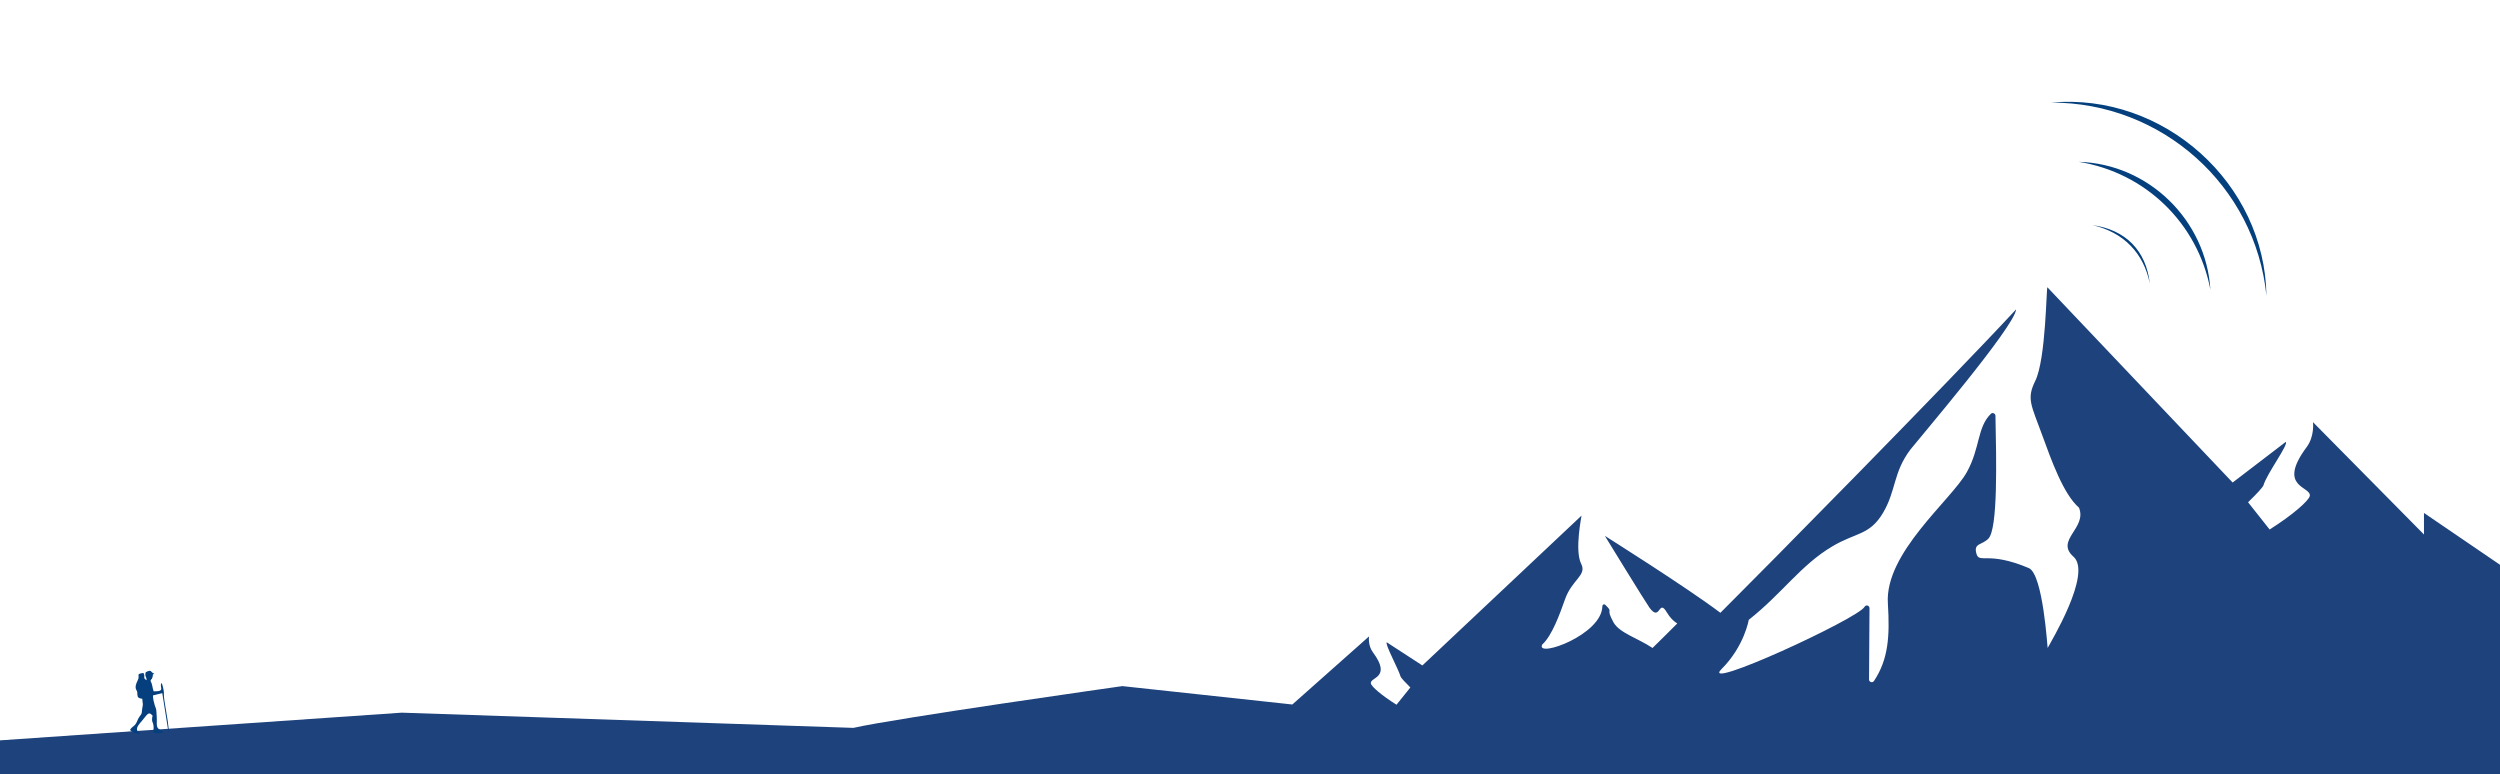
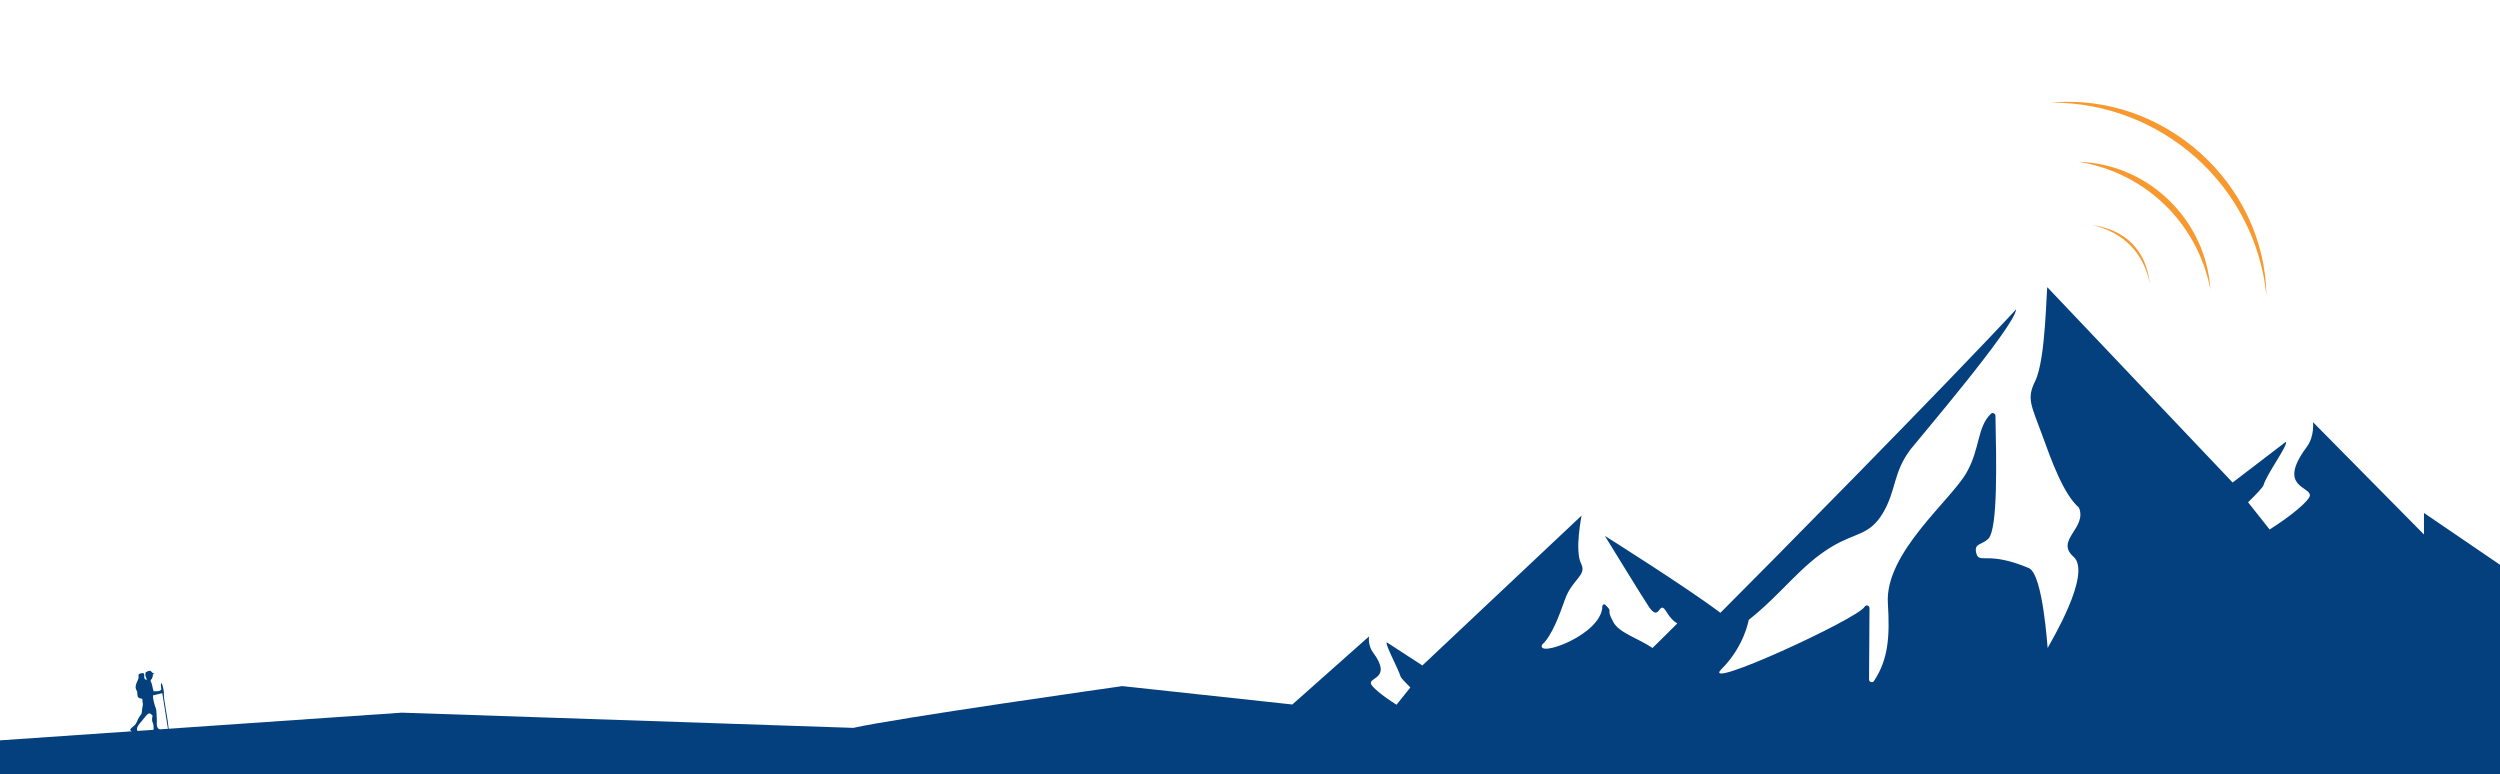
<svg xmlns="http://www.w3.org/2000/svg" version="1.1" x="0px" y="0px" viewBox="-438 0 1101.5 340.7" enable-background="new -438 0 1101.5 340.7" xml:space="preserve">
  <g id="Layer_2">
</g>
  <g id="Layer_1">
    <g>
      <g>
        <g>
          <g>
-             <path fill="#043f7e" d="M535.9,127.6c-5.6-29.2-28.5-51.5-58-56.3C508.7,72.2,534,97,535.9,127.6z" />
+             <path fill="#f8992f" d="M535.9,127.6c-5.6-29.2-28.5-51.5-58-56.3C508.7,72.2,534,97,535.9,127.6z" />
          </g>
          <g>
-             <path fill="#043f7e" d="M560.6,130.3c-4.9-48.5-46.1-85.2-94.9-85.1C515.2,40.7,559.9,80.6,560.6,130.3z" />
+             <path fill="#f8992f" d="M560.6,130.3c-4.9-48.5-46.1-85.2-94.9-85.1C515.2,40.7,559.9,80.6,560.6,130.3z" />
          </g>
        </g>
        <g>
          <g>
-             <path fill="#043f7e" d="M509.2,124.9c-2.7-13.5-11.7-22.6-25.2-25.7C498.5,101.2,507.6,110.4,509.2,124.9z" />
+             <path fill="#f8992f" d="M509.2,124.9c-2.7-13.5-11.7-22.6-25.2-25.7C498.5,101.2,507.6,110.4,509.2,124.9z" />
          </g>
        </g>
      </g>
    </g>
    <g>
-       <path fill="#1E427C" d="M-438,326.2v49.4L674,375V256l-44-30v9.5l-48.9-49.5c0,0,0.8,6.2-2.8,11c-13.3,17.9,2.1,17.2,1.4,21.5    c-0.4,2.1-7.7,8.5-17.7,14.8l-9.5-12c3.8-3.7,6.5-6.6,6.8-7.5c1.4-5,11.2-18.1,9.8-19.1l-23.4,17.9l-81.6-86    c-0.5-0.6-0.6,31.7-5.4,41.3c-3.9,7.9-1.7,10.6,3.2,24.1c3.9,10.7,9.2,25.6,16,31.6c0,0,0,0,0-0.1c-3.4-8.3-0.2-0.5,0,0    c0,0.1,0.1,0.2,0.1,0.2c3.7,9-10.7,14.3-2.4,21.6c8.3,7.4-10.2,37.8-11.4,40.2c-0.1,0.2-2-32.5-8.3-35.2    c-18.2-7.7-21.8-1.7-23.1-6.4c-1.3-4.7,2.4-3.6,5.3-6.6c4.2-4.4,3.5-34.4,3.1-54.1c0-1-1.3-1.6-2-0.9c-6.1,5.9-4.7,15.1-10.6,25.7    c-6.8,12.3-36.3,35.6-34.8,57.9c0.9,14.5,0.2,24.6-6.1,34.1c-0.6,1-2.2,0.6-2.2-0.6c0-7.2,0.2-23.5,0.2-31.4    c0-1.3-1.6-1.7-2.2-0.6c-3.1,5.3-73.1,37.5-63,27.4c10.1-10.1,12-21.7,12-21.7c14.7-11.6,22.9-24.1,36.7-32.3    c10.5-6.3,16.5-4.8,22.5-14.9c5.8-9.9,4.4-17.7,12-27.8c3-3.9,46.1-54.3,46.6-61.8c-30.2,32.6-112.4,115.9-128.6,132    c0,0-0.6,0.6-1.7,1.7c-14.5-11-50.9-33.9-50.9-33.9s17.9,29.2,19.7,31.7c4.8,6.4,3.9-4.3,7.6,2c1.5,2.5,3,3.9,4.6,4.9    c-3.2,3.2-7.2,7.2-10.9,10.8c-6.2-4.2-14.6-6.6-17.2-11.3c-3.8-6.8,0.3-3.9-3.6-7.7c-0.5-0.5-1.3-0.1-1.3,0.6    c-0.2,12.6-28.9,22.8-26.6,17.1c0-0.1,0-0.1,0.1-0.2c0.1-0.3,2.2-5.3,0,0c4.3-3.9,7.7-13.3,10.1-20.1c3.1-8.6,9.6-10.4,7.1-15.4    c-3.1-6.1,0.3-21.7,0.1-21.3l-70.1,66L173,283c-0.9,0.7,5.2,11.9,6.1,15.1c0.2,0.6,1.9,2.4,4.3,4.8l-6.1,7.6    c-6.4-4-11.1-8-11.3-9.4c-0.5-2.8,9.4-2.3,0.9-13.7c-2.3-3.1-1.7-7-1.7-7l-33.8,30c0,0-74.9-8.1-74.9-8.1S-43.1,316.4-62,320.7    l-199-6.7L-438,326.2z" />
+       <path fill="#043f7e" d="M-438,326.2v49.4L674,375V256l-44-30v9.5l-48.9-49.5c0,0,0.8,6.2-2.8,11c-13.3,17.9,2.1,17.2,1.4,21.5    c-0.4,2.1-7.7,8.5-17.7,14.8l-9.5-12c3.8-3.7,6.5-6.6,6.8-7.5c1.4-5,11.2-18.1,9.8-19.1l-23.4,17.9l-81.6-86    c-0.5-0.6-0.6,31.7-5.4,41.3c-3.9,7.9-1.7,10.6,3.2,24.1c3.9,10.7,9.2,25.6,16,31.6c0,0,0,0,0-0.1c-3.4-8.3-0.2-0.5,0,0    c0,0.1,0.1,0.2,0.1,0.2c3.7,9-10.7,14.3-2.4,21.6c8.3,7.4-10.2,37.8-11.4,40.2c-0.1,0.2-2-32.5-8.3-35.2    c-18.2-7.7-21.8-1.7-23.1-6.4c-1.3-4.7,2.4-3.6,5.3-6.6c4.2-4.4,3.5-34.4,3.1-54.1c0-1-1.3-1.6-2-0.9c-6.1,5.9-4.7,15.1-10.6,25.7    c-6.8,12.3-36.3,35.6-34.8,57.9c0.9,14.5,0.2,24.6-6.1,34.1c-0.6,1-2.2,0.6-2.2-0.6c0-7.2,0.2-23.5,0.2-31.4    c0-1.3-1.6-1.7-2.2-0.6c-3.1,5.3-73.1,37.5-63,27.4c10.1-10.1,12-21.7,12-21.7c14.7-11.6,22.9-24.1,36.7-32.3    c10.5-6.3,16.5-4.8,22.5-14.9c5.8-9.9,4.4-17.7,12-27.8c3-3.9,46.1-54.3,46.6-61.8c-30.2,32.6-112.4,115.9-128.6,132    c0,0-0.6,0.6-1.7,1.7c-14.5-11-50.9-33.9-50.9-33.9s17.9,29.2,19.7,31.7c4.8,6.4,3.9-4.3,7.6,2c1.5,2.5,3,3.9,4.6,4.9    c-3.2,3.2-7.2,7.2-10.9,10.8c-6.2-4.2-14.6-6.6-17.2-11.3c-3.8-6.8,0.3-3.9-3.6-7.7c-0.5-0.5-1.3-0.1-1.3,0.6    c-0.2,12.6-28.9,22.8-26.6,17.1c0-0.1,0-0.1,0.1-0.2c0.1-0.3,2.2-5.3,0,0c4.3-3.9,7.7-13.3,10.1-20.1c3.1-8.6,9.6-10.4,7.1-15.4    c-3.1-6.1,0.3-21.7,0.1-21.3l-70.1,66L173,283c-0.9,0.7,5.2,11.9,6.1,15.1c0.2,0.6,1.9,2.4,4.3,4.8l-6.1,7.6    c-6.4-4-11.1-8-11.3-9.4c-0.5-2.8,9.4-2.3,0.9-13.7c-2.3-3.1-1.7-7-1.7-7l-33.8,30c0,0-74.9-8.1-74.9-8.1S-43.1,316.4-62,320.7    l-199-6.7L-438,326.2z" />
    </g>
-     <path fill-rule="evenodd" clip-rule="evenodd" fill="#053F7E" d="M-371.7,300c0.7-1.7,0.3,0.2,0.9-1.7c0.5-1.7-0.5-0.6,0.8-1.5   c-1.8-0.4-0.9-2.2-3.8-0.6c-0.5,2,0.3,1.6,0.4,3.5c-1.9-1-0.4-1.4-1.4-3.2c-3.7,0.5-1.3,0.9-2.5,3.2c-1.9,3.8-0.4,4-0.2,5.4   c0,0,0,0.7,0,0.7c0.1,1.6,0.5,1.8,2.2,2.1c0.1,2.7,0.5,1.6,0,4.1c-0.4,1.9,0.2,2-1.2,3.7c-0.9,1.2-1,2.3-1.8,3.4   c-0.7,1-1.6,1.1-2.4,2.5c1,1.2,2.8,1.8,4.3,1.7c-0.8-1.6-0.6-0.2-1.1-1.3c-0.7-1.5,1.1-3.3,1.8-4.1c2.6-3.2,3.1-4.2,4.3-3.2   c1.1,0.9,0.4,0.5,0.4,2.1c0,1.5,0.2,1,0.5,2.2c0.8,3-1.4,4.3,2.2,4.1l2.3-0.5c-0.5-0.8,0-0.2-0.8-0.6c-3-1.6-1.8-2.2-2.2-7.1   c-0.2-2.2,0.1-1.8-0.8-4.1c-0.3-0.9-0.9-3.3-0.8-4.4l4.1-1l2.8,17.7c0.4-1.6-1-9.2-1.4-11.6c-0.2-1.7-0.8-4.2-0.7-5.9   c0.1-1.4-0.7-4.2-1-4.7c-1.3,1.9,2.1,3.8-3.5,3.7C-370.9,303-370.8,301.5-371.7,300z" />
+     <path fill-rule="evenodd" clip-rule="evenodd" fill="#043f7e" d="M-371.7,300c0.7-1.7,0.3,0.2,0.9-1.7c0.5-1.7-0.5-0.6,0.8-1.5   c-1.8-0.4-0.9-2.2-3.8-0.6c-0.5,2,0.3,1.6,0.4,3.5c-1.9-1-0.4-1.4-1.4-3.2c-3.7,0.5-1.3,0.9-2.5,3.2c-1.9,3.8-0.4,4-0.2,5.4   c0,0,0,0.7,0,0.7c0.1,1.6,0.5,1.8,2.2,2.1c0.1,2.7,0.5,1.6,0,4.1c-0.4,1.9,0.2,2-1.2,3.7c-0.9,1.2-1,2.3-1.8,3.4   c-0.7,1-1.6,1.1-2.4,2.5c1,1.2,2.8,1.8,4.3,1.7c-0.8-1.6-0.6-0.2-1.1-1.3c-0.7-1.5,1.1-3.3,1.8-4.1c2.6-3.2,3.1-4.2,4.3-3.2   c1.1,0.9,0.4,0.5,0.4,2.1c0,1.5,0.2,1,0.5,2.2c0.8,3-1.4,4.3,2.2,4.1l2.3-0.5c-0.5-0.8,0-0.2-0.8-0.6c-3-1.6-1.8-2.2-2.2-7.1   c-0.2-2.2,0.1-1.8-0.8-4.1c-0.3-0.9-0.9-3.3-0.8-4.4l4.1-1l2.8,17.7c0.4-1.6-1-9.2-1.4-11.6c-0.2-1.7-0.8-4.2-0.7-5.9   c0.1-1.4-0.7-4.2-1-4.7c-1.3,1.9,2.1,3.8-3.5,3.7C-370.9,303-370.8,301.5-371.7,300z" />
  </g>
</svg>
